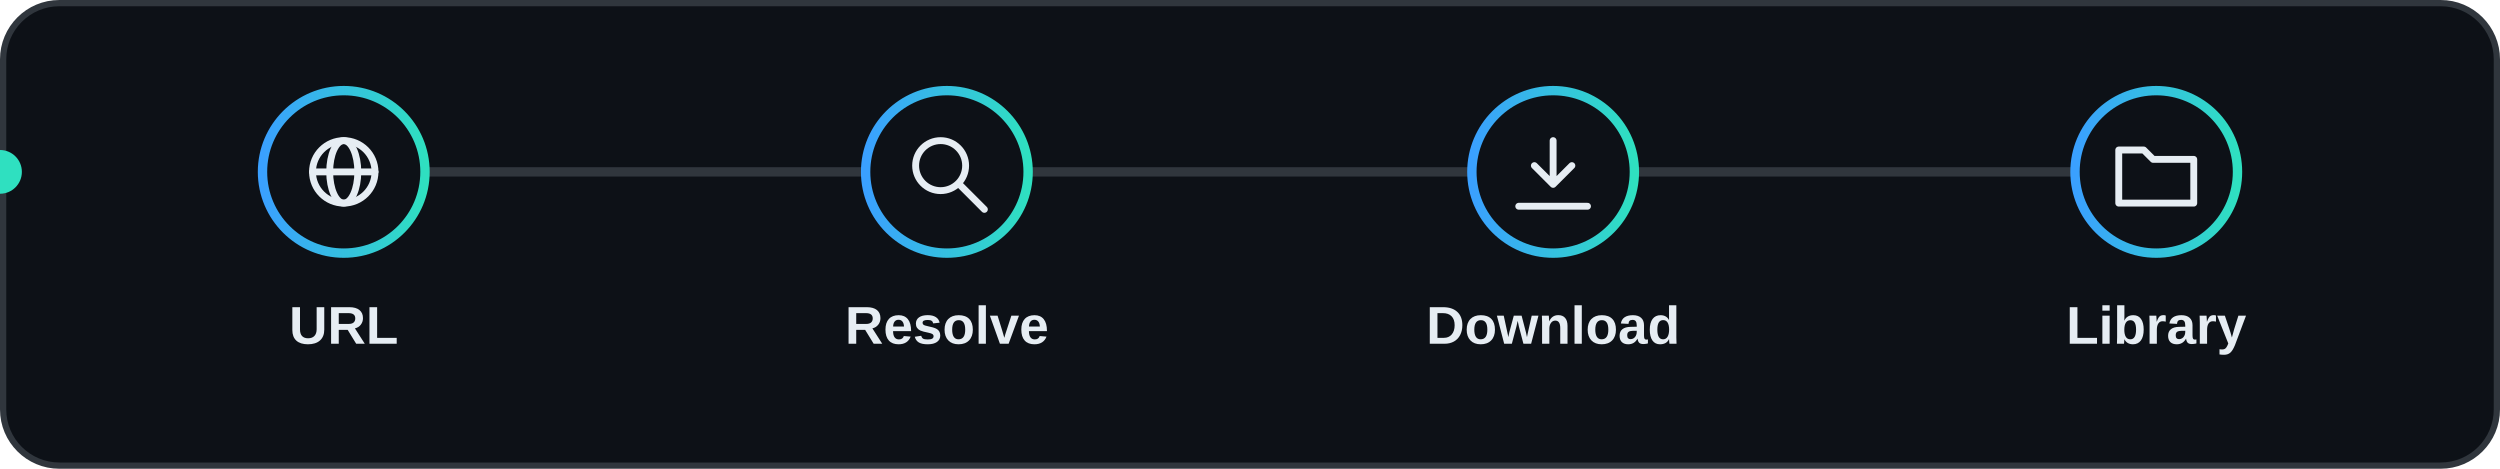
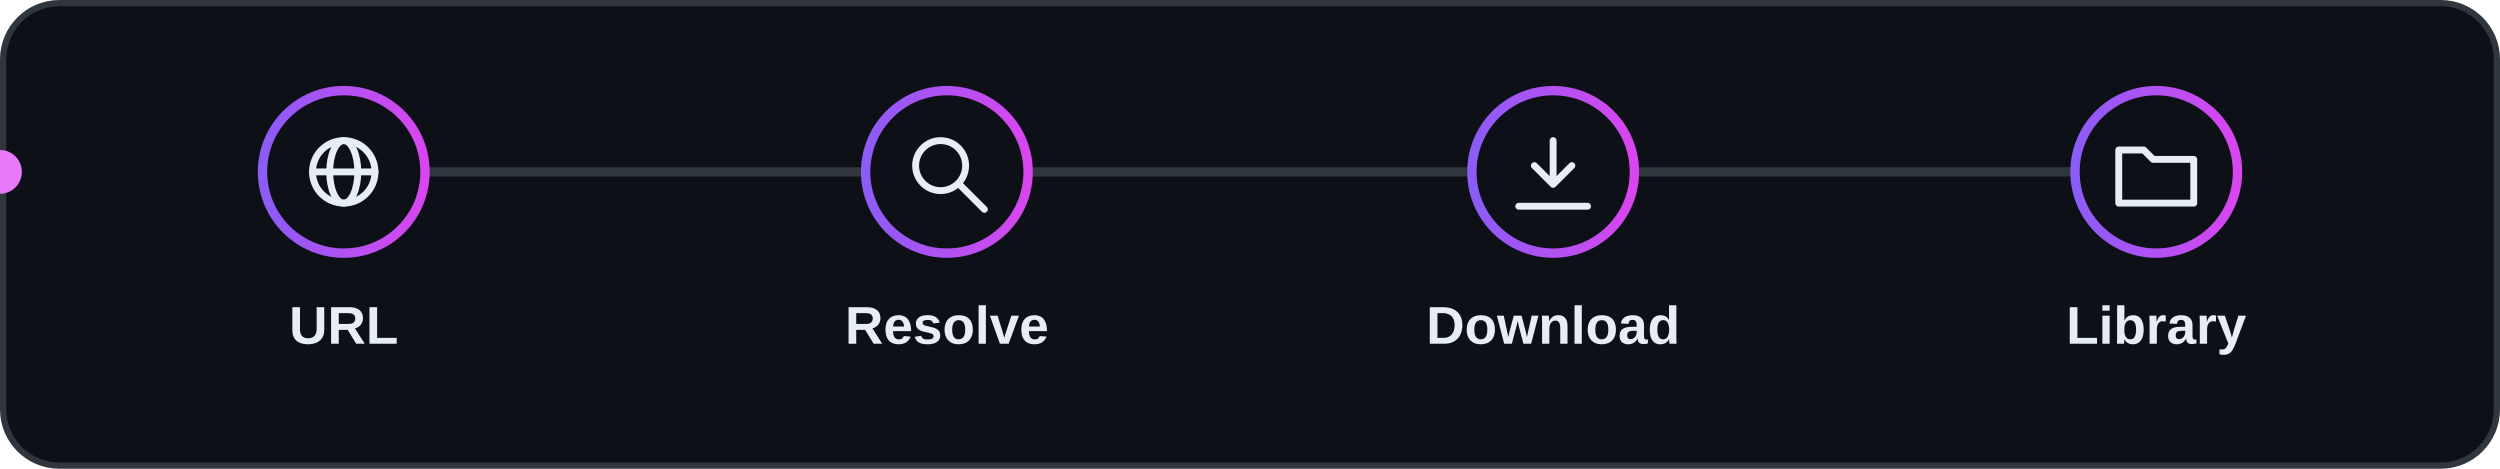
<svg xmlns="http://www.w3.org/2000/svg" width="800" height="150" viewBox="0 0 800 150" font-family="Segoe UI,Arial,sans-serif">
  <defs>
    <linearGradient id="a" x1="0" y1="0" x2="1" y2="0">
-       <stop offset="0" stop-color="#3aa0ff" />
-       <stop offset="1" stop-color="#2fe0c0" />
+       <stop offset="0" stop-color="#8b5cf6" />
+       <stop offset="1" stop-color="#d946ef" />
    </linearGradient>
  </defs>
  <rect x="1" y="1" width="798" height="148" rx="18" fill="#0d1117" stroke="#30363d" stroke-width="2" />
  <line x1="110" y1="55" x2="690" y2="55" stroke="#30363d" stroke-width="3" stroke-linecap="round" />
  <line x1="110" y1="55" x2="690" y2="55" stroke="url(#a)" stroke-width="3" stroke-dasharray="6 9" stroke-linecap="round">
    <animate attributeName="stroke-dashoffset" values="0;-30" dur="1.2s" repeatCount="indefinite" />
  </line>
  <circle cx="110" cy="55" r="26" fill="#0d1117" stroke="url(#a)" stroke-width="3" />
  <g transform="translate(110,55)" fill="none" stroke="#e6edf3" stroke-width="2.2" stroke-linecap="round" stroke-linejoin="round">
    <circle cx="0" cy="0" r="10" />
    <ellipse cx="0" cy="0" rx="4.5" ry="10" />
    <path d="M-10 0h20" />
  </g>
  <text x="110" y="110" text-anchor="middle" font-size="17" font-weight="600" fill="#e6edf3">URL</text>
  <circle cx="303" cy="55" r="26" fill="#0d1117" stroke="url(#a)" stroke-width="3" />
  <g transform="translate(303,55)" fill="none" stroke="#e6edf3" stroke-width="2.2" stroke-linecap="round" stroke-linejoin="round">
    <circle cx="-2" cy="-2" r="8" />
    <path d="M4 4l8 8" />
  </g>
  <text x="303" y="110" text-anchor="middle" font-size="17" font-weight="600" fill="#e6edf3">Resolve</text>
  <circle cx="497" cy="55" r="26" fill="#0d1117" stroke="url(#a)" stroke-width="3" />
  <g transform="translate(497,55)" fill="none" stroke="#e6edf3" stroke-width="2.2" stroke-linecap="round" stroke-linejoin="round">
    <path d="M0 -10v14M-6 -2l6 6 6-6M-11 11h22" />
  </g>
  <text x="497" y="110" text-anchor="middle" font-size="17" font-weight="600" fill="#e6edf3">Download</text>
  <circle cx="690" cy="55" r="26" fill="#0d1117" stroke="url(#a)" stroke-width="3" />
  <g transform="translate(690,55)" fill="none" stroke="#e6edf3" stroke-width="2.2" stroke-linecap="round" stroke-linejoin="round">
    <path d="M-12 -7h8l3 3h13v14h-24z" />
  </g>
  <text x="690" y="110" text-anchor="middle" font-size="17" font-weight="600" fill="#e6edf3">Library</text>
-   <circle cy="55" r="7" fill="#2fe0c0">
+   <circle cy="55" r="7" fill="#e879f9">
    <animate attributeName="cx" values="110;690" dur="3.6s" repeatCount="indefinite" />
    <animate attributeName="opacity" values="0;1;1;0" keyTimes="0;.08;.92;1" dur="3.6s" repeatCount="indefinite" />
  </circle>
</svg>
